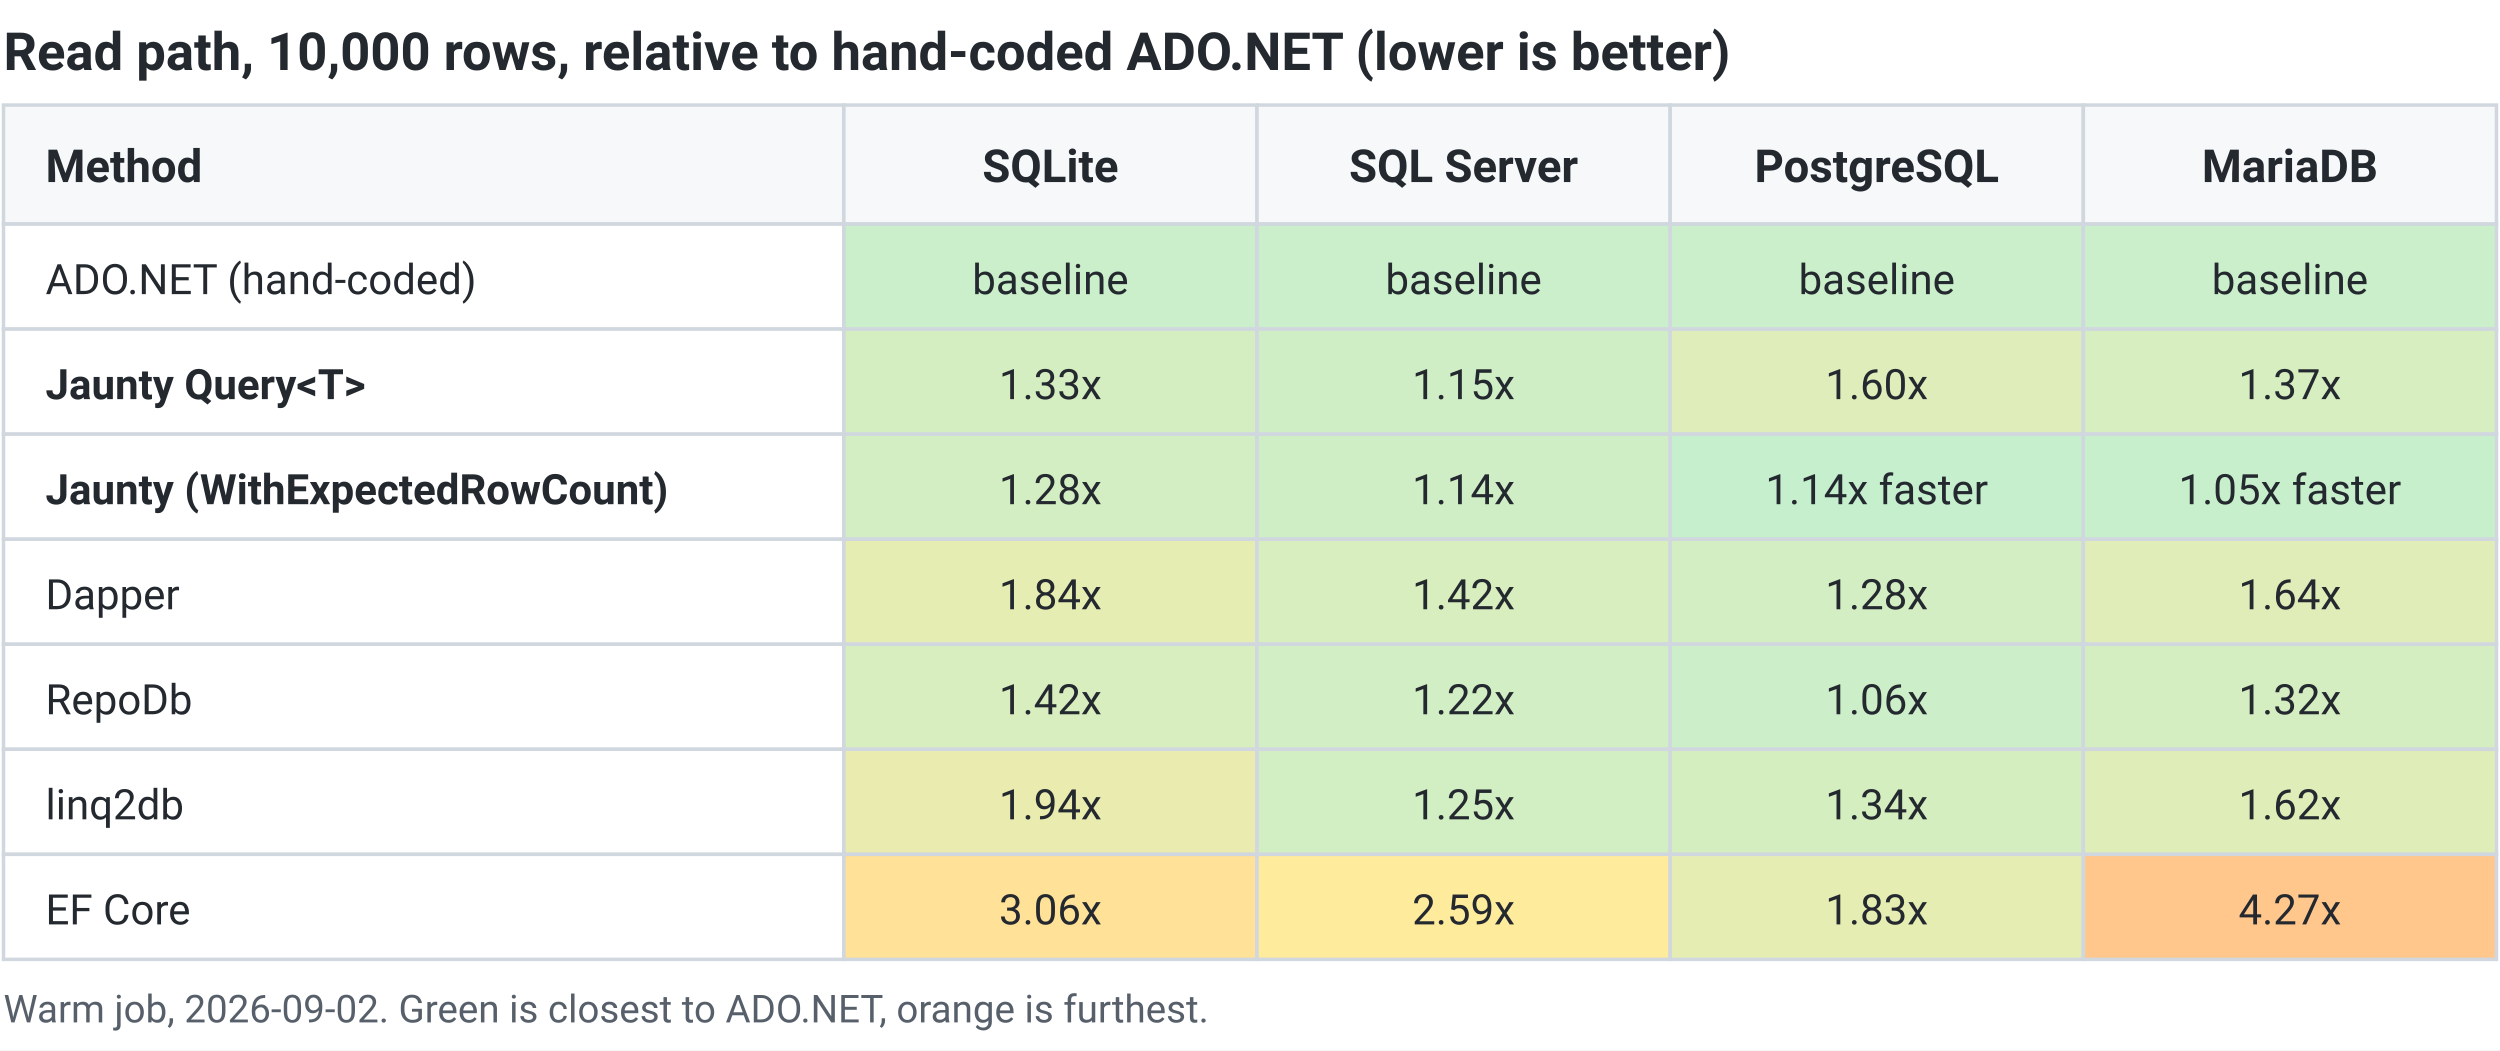
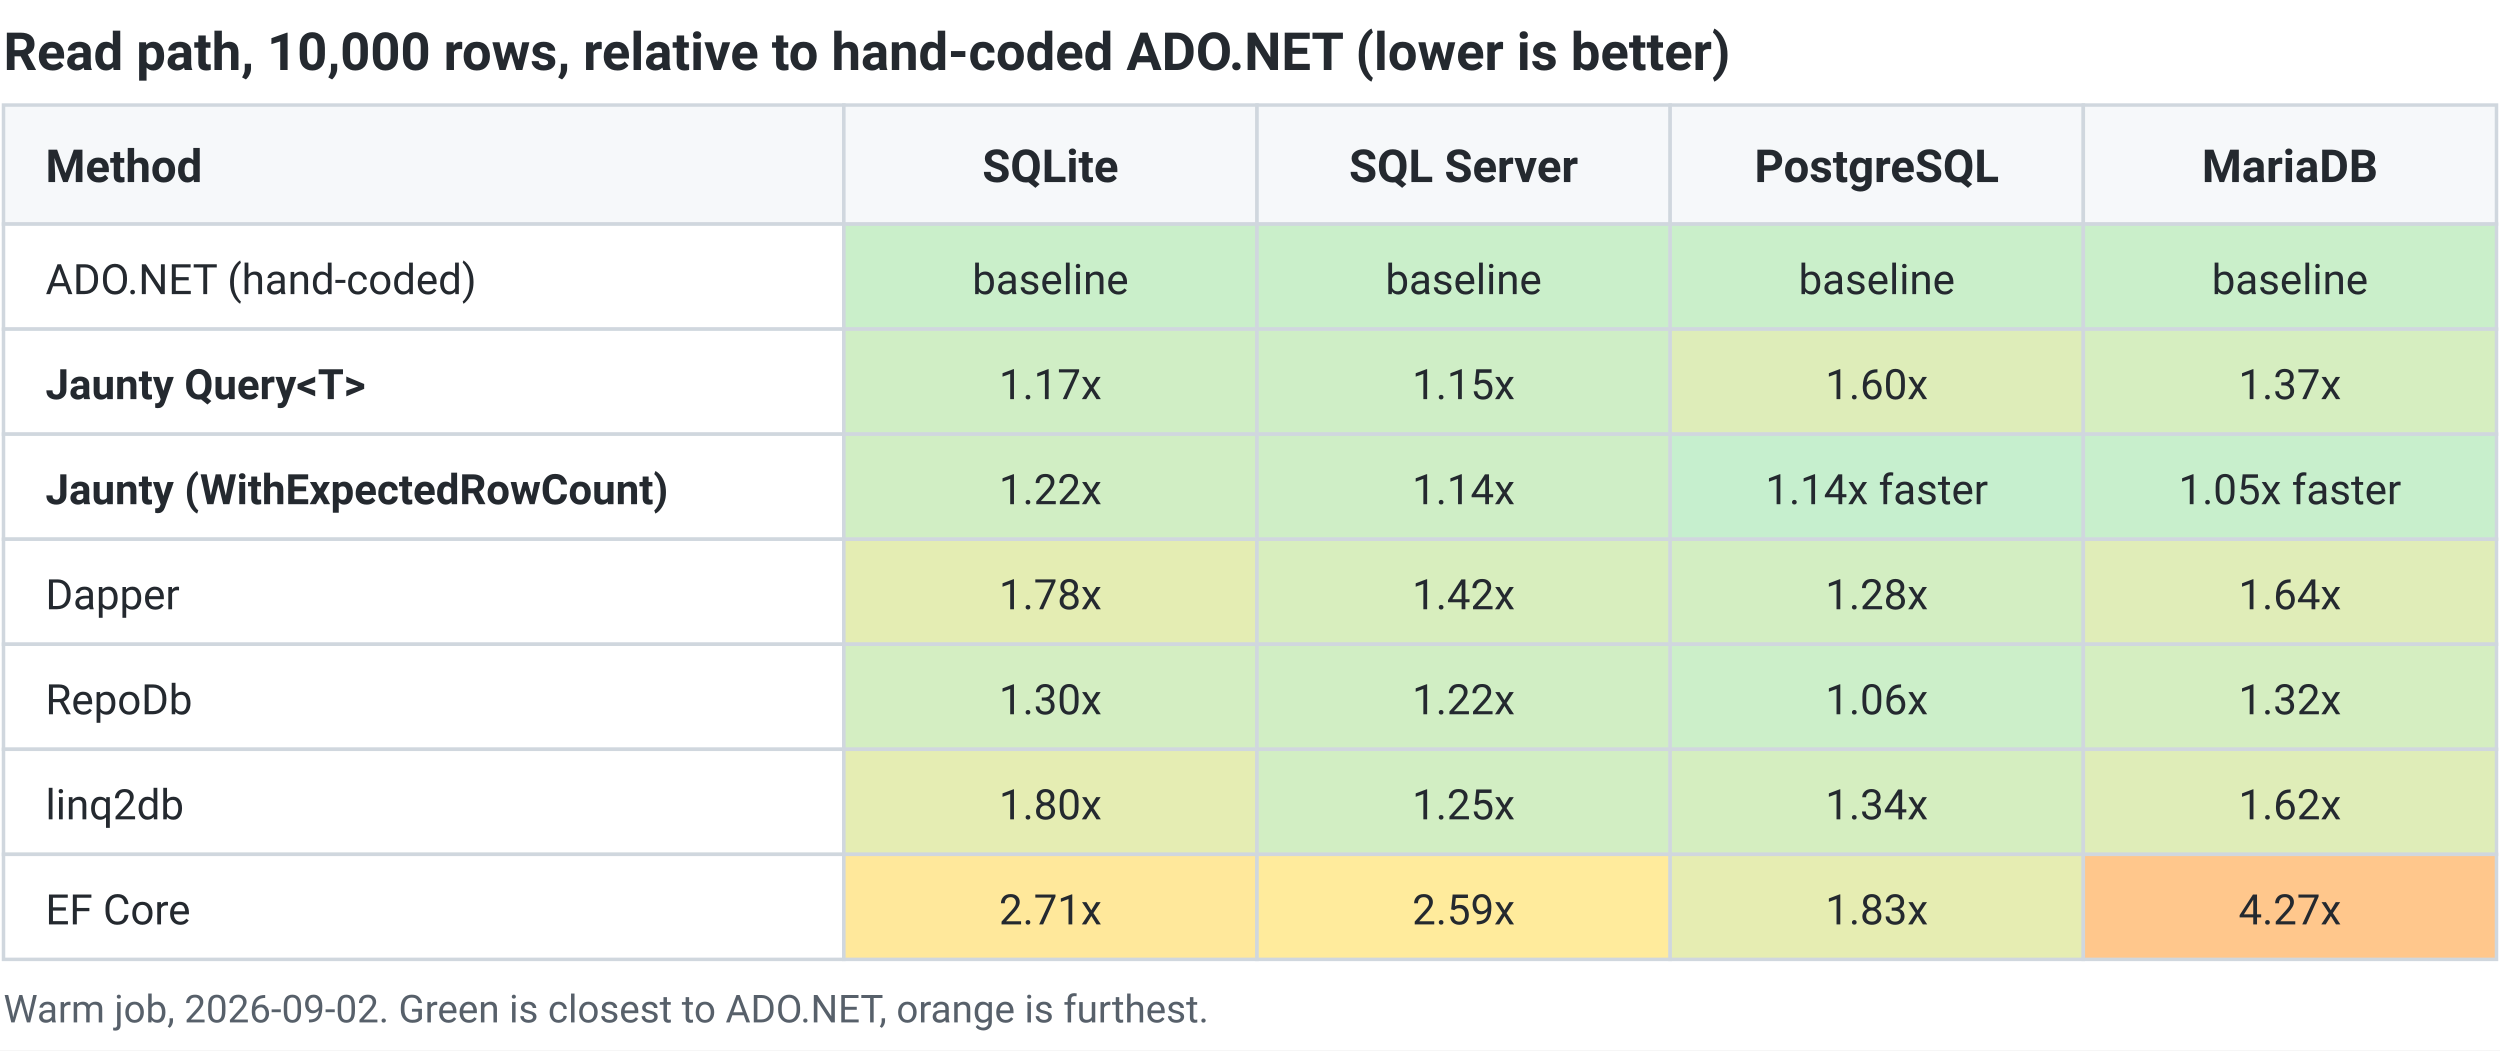
<svg xmlns="http://www.w3.org/2000/svg" width="714" height="300" viewBox="0 0 714 300" role="img" aria-label="Read path, 10,000 rows, relative to hand-coded ADO.NET (lower is better)" font-family="-apple-system, 'Segoe UI', Roboto, Helvetica, Arial, sans-serif">
  <rect width="714" height="300" fill="#ffffff" />
  <text x="1" y="20" font-size="15" text-anchor="start" font-weight="bold" fill="#24292f">Read path, 10,000 rows, relative to hand-coded ADO.NET (lower is better)</text>
  <rect x="1" y="30" width="240" height="34" fill="#f6f8fa" stroke="#d0d7de" rx="0" />
  <text x="13" y="52.0" font-size="13" text-anchor="start" font-weight="bold" fill="#24292f">Method</text>
  <rect x="241" y="30" width="118" height="34" fill="#f6f8fa" stroke="#d0d7de" rx="0" />
  <text x="300.0" y="52.0" font-size="13" text-anchor="middle" font-weight="bold" fill="#24292f">SQLite</text>
  <rect x="359" y="30" width="118" height="34" fill="#f6f8fa" stroke="#d0d7de" rx="0" />
  <text x="418.0" y="52.0" font-size="13" text-anchor="middle" font-weight="bold" fill="#24292f">SQL Server</text>
  <rect x="477" y="30" width="118" height="34" fill="#f6f8fa" stroke="#d0d7de" rx="0" />
  <text x="536.0" y="52.0" font-size="13" text-anchor="middle" font-weight="bold" fill="#24292f">PostgreSQL</text>
  <rect x="595" y="30" width="118" height="34" fill="#f6f8fa" stroke="#d0d7de" rx="0" />
  <text x="654.0" y="52.0" font-size="13" text-anchor="middle" font-weight="bold" fill="#24292f">MariaDB</text>
  <rect x="1" y="64" width="240" height="30" fill="#ffffff" stroke="#d0d7de" rx="0" />
  <text x="13" y="84.0" font-size="12" text-anchor="start" font-weight="normal" fill="#24292f">ADO.NET (hand-coded)</text>
  <rect x="241" y="64" width="118" height="30" fill="#caefca" stroke="#d0d7de" rx="0" />
  <text x="300.0" y="84.0" font-size="12" text-anchor="middle" font-weight="normal" fill="#24292f">baseline</text>
  <rect x="359" y="64" width="118" height="30" fill="#caefca" stroke="#d0d7de" rx="0" />
  <text x="418.0" y="84.0" font-size="12" text-anchor="middle" font-weight="normal" fill="#24292f">baseline</text>
  <rect x="477" y="64" width="118" height="30" fill="#caefca" stroke="#d0d7de" rx="0" />
  <text x="536.0" y="84.0" font-size="12" text-anchor="middle" font-weight="normal" fill="#24292f">baseline</text>
  <rect x="595" y="64" width="118" height="30" fill="#caefca" stroke="#d0d7de" rx="0" />
  <text x="654.0" y="84.0" font-size="12" text-anchor="middle" font-weight="normal" fill="#24292f">baseline</text>
  <rect x="1" y="94" width="240" height="30" fill="#ffffff" stroke="#d0d7de" rx="0" />
  <text x="13" y="114.0" font-size="12" text-anchor="start" font-weight="bold" fill="#24292f">Jaunty Query&lt;T&gt;</text>
-   <rect x="241" y="94" width="118" height="30" fill="#d5eec1" stroke="#d0d7de" rx="0" />
-   <text x="300.0" y="114.0" font-size="12" text-anchor="middle" font-weight="normal" fill="#24292f">1.33x</text>
+   <rect x="241" y="94" width="118" height="30" fill="#d0eec5" stroke="#d0d7de" rx="0" />
+   <text x="300.0" y="114.0" font-size="12" text-anchor="middle" font-weight="normal" fill="#24292f">1.17x</text>
  <rect x="359" y="94" width="118" height="30" fill="#cfeec6" stroke="#d0d7de" rx="0" />
  <text x="418.0" y="114.0" font-size="12" text-anchor="middle" font-weight="normal" fill="#24292f">1.15x</text>
  <rect x="477" y="94" width="118" height="30" fill="#deedb9" stroke="#d0d7de" rx="0" />
  <text x="536.0" y="114.0" font-size="12" text-anchor="middle" font-weight="normal" fill="#24292f">1.60x</text>
  <rect x="595" y="94" width="118" height="30" fill="#d6eec0" stroke="#d0d7de" rx="0" />
  <text x="654.0" y="114.0" font-size="12" text-anchor="middle" font-weight="normal" fill="#24292f">1.37x</text>
  <rect x="1" y="124" width="240" height="30" fill="#ffffff" stroke="#d0d7de" rx="0" />
  <text x="13" y="144.0" font-size="12" text-anchor="start" font-weight="bold" fill="#24292f">Jaunty (WithExpectedRowCount)</text>
-   <rect x="241" y="124" width="118" height="30" fill="#d3eec2" stroke="#d0d7de" rx="0" />
-   <text x="300.0" y="144.0" font-size="12" text-anchor="middle" font-weight="normal" fill="#24292f">1.28x</text>
+   <rect x="241" y="124" width="118" height="30" fill="#d1eec4" stroke="#d0d7de" rx="0" />
+   <text x="300.0" y="144.0" font-size="12" text-anchor="middle" font-weight="normal" fill="#24292f">1.22x</text>
  <rect x="359" y="124" width="118" height="30" fill="#cfeec6" stroke="#d0d7de" rx="0" />
  <text x="418.0" y="144.0" font-size="12" text-anchor="middle" font-weight="normal" fill="#24292f">1.14x</text>
  <rect x="477" y="124" width="118" height="30" fill="#c6efce" stroke="#d0d7de" rx="0" />
  <text x="536.0" y="144.0" font-size="12" text-anchor="middle" font-weight="normal" fill="#24292f">1.14x faster</text>
  <rect x="595" y="124" width="118" height="30" fill="#c8efcc" stroke="#d0d7de" rx="0" />
  <text x="654.0" y="144.0" font-size="12" text-anchor="middle" font-weight="normal" fill="#24292f">1.05x faster</text>
  <rect x="1" y="154" width="240" height="30" fill="#ffffff" stroke="#d0d7de" rx="0" />
  <text x="13" y="174.0" font-size="12" text-anchor="start" font-weight="normal" fill="#24292f">Dapper</text>
-   <rect x="241" y="154" width="118" height="30" fill="#e6edb2" stroke="#d0d7de" rx="0" />
-   <text x="300.0" y="174.0" font-size="12" text-anchor="middle" font-weight="normal" fill="#24292f">1.84x</text>
+   <rect x="241" y="154" width="118" height="30" fill="#e4edb3" stroke="#d0d7de" rx="0" />
+   <text x="300.0" y="174.0" font-size="12" text-anchor="middle" font-weight="normal" fill="#24292f">1.78x</text>
  <rect x="359" y="154" width="118" height="30" fill="#d8eebe" stroke="#d0d7de" rx="0" />
  <text x="418.0" y="174.0" font-size="12" text-anchor="middle" font-weight="normal" fill="#24292f">1.42x</text>
  <rect x="477" y="154" width="118" height="30" fill="#d3eec2" stroke="#d0d7de" rx="0" />
  <text x="536.0" y="174.0" font-size="12" text-anchor="middle" font-weight="normal" fill="#24292f">1.28x</text>
  <rect x="595" y="154" width="118" height="30" fill="#e0edb8" stroke="#d0d7de" rx="0" />
  <text x="654.0" y="174.0" font-size="12" text-anchor="middle" font-weight="normal" fill="#24292f">1.64x</text>
  <rect x="1" y="184" width="240" height="30" fill="#ffffff" stroke="#d0d7de" rx="0" />
  <text x="13" y="204.0" font-size="12" text-anchor="start" font-weight="normal" fill="#24292f">RepoDb</text>
-   <rect x="241" y="184" width="118" height="30" fill="#d8eebe" stroke="#d0d7de" rx="0" />
-   <text x="300.0" y="204.0" font-size="12" text-anchor="middle" font-weight="normal" fill="#24292f">1.42x</text>
+   <rect x="241" y="184" width="118" height="30" fill="#d4eec2" stroke="#d0d7de" rx="0" />
+   <text x="300.0" y="204.0" font-size="12" text-anchor="middle" font-weight="normal" fill="#24292f">1.30x</text>
  <rect x="359" y="184" width="118" height="30" fill="#d1eec4" stroke="#d0d7de" rx="0" />
  <text x="418.0" y="204.0" font-size="12" text-anchor="middle" font-weight="normal" fill="#24292f">1.22x</text>
  <rect x="477" y="184" width="118" height="30" fill="#ccefc9" stroke="#d0d7de" rx="0" />
  <text x="536.0" y="204.0" font-size="12" text-anchor="middle" font-weight="normal" fill="#24292f">1.06x</text>
  <rect x="595" y="184" width="118" height="30" fill="#d5eec1" stroke="#d0d7de" rx="0" />
  <text x="654.0" y="204.0" font-size="12" text-anchor="middle" font-weight="normal" fill="#24292f">1.32x</text>
  <rect x="1" y="214" width="240" height="30" fill="#ffffff" stroke="#d0d7de" rx="0" />
  <text x="13" y="234.0" font-size="12" text-anchor="start" font-weight="normal" fill="#24292f">linq2db</text>
-   <rect x="241" y="214" width="118" height="30" fill="#eaecaf" stroke="#d0d7de" rx="0" />
-   <text x="300.0" y="234.0" font-size="12" text-anchor="middle" font-weight="normal" fill="#24292f">1.94x</text>
+   <rect x="241" y="214" width="118" height="30" fill="#e5edb3" stroke="#d0d7de" rx="0" />
+   <text x="300.0" y="234.0" font-size="12" text-anchor="middle" font-weight="normal" fill="#24292f">1.80x</text>
  <rect x="359" y="214" width="118" height="30" fill="#d2eec3" stroke="#d0d7de" rx="0" />
  <text x="418.0" y="234.0" font-size="12" text-anchor="middle" font-weight="normal" fill="#24292f">1.25x</text>
  <rect x="477" y="214" width="118" height="30" fill="#d5eec0" stroke="#d0d7de" rx="0" />
  <text x="536.0" y="234.0" font-size="12" text-anchor="middle" font-weight="normal" fill="#24292f">1.34x</text>
  <rect x="595" y="214" width="118" height="30" fill="#dfedb8" stroke="#d0d7de" rx="0" />
  <text x="654.0" y="234.0" font-size="12" text-anchor="middle" font-weight="normal" fill="#24292f">1.62x</text>
  <rect x="1" y="244" width="240" height="30" fill="#ffffff" stroke="#d0d7de" rx="0" />
  <text x="13" y="264.0" font-size="12" text-anchor="start" font-weight="normal" fill="#24292f">EF Core</text>
-   <rect x="241" y="244" width="118" height="30" fill="#ffe197" stroke="#d0d7de" rx="0" />
-   <text x="300.0" y="264.0" font-size="12" text-anchor="middle" font-weight="normal" fill="#24292f">3.06x</text>
+   <rect x="241" y="244" width="118" height="30" fill="#ffe89b" stroke="#d0d7de" rx="0" />
+   <text x="300.0" y="264.0" font-size="12" text-anchor="middle" font-weight="normal" fill="#24292f">2.71x</text>
  <rect x="359" y="244" width="118" height="30" fill="#ffeb9c" stroke="#d0d7de" rx="0" />
  <text x="418.0" y="264.0" font-size="12" text-anchor="middle" font-weight="normal" fill="#24292f">2.59x</text>
  <rect x="477" y="244" width="118" height="30" fill="#e6edb2" stroke="#d0d7de" rx="0" />
  <text x="536.0" y="264.0" font-size="12" text-anchor="middle" font-weight="normal" fill="#24292f">1.83x</text>
  <rect x="595" y="244" width="118" height="30" fill="#ffc78c" stroke="#d0d7de" rx="0" />
  <text x="654.0" y="264.0" font-size="12" text-anchor="middle" font-weight="normal" fill="#24292f">4.27x</text>
  <text x="1" y="292" font-size="11" text-anchor="start" font-weight="normal" fill="#57606a">Warm job, 2026-09-02. Green is closest to ADO.NET, orange is furthest.</text>
</svg>
